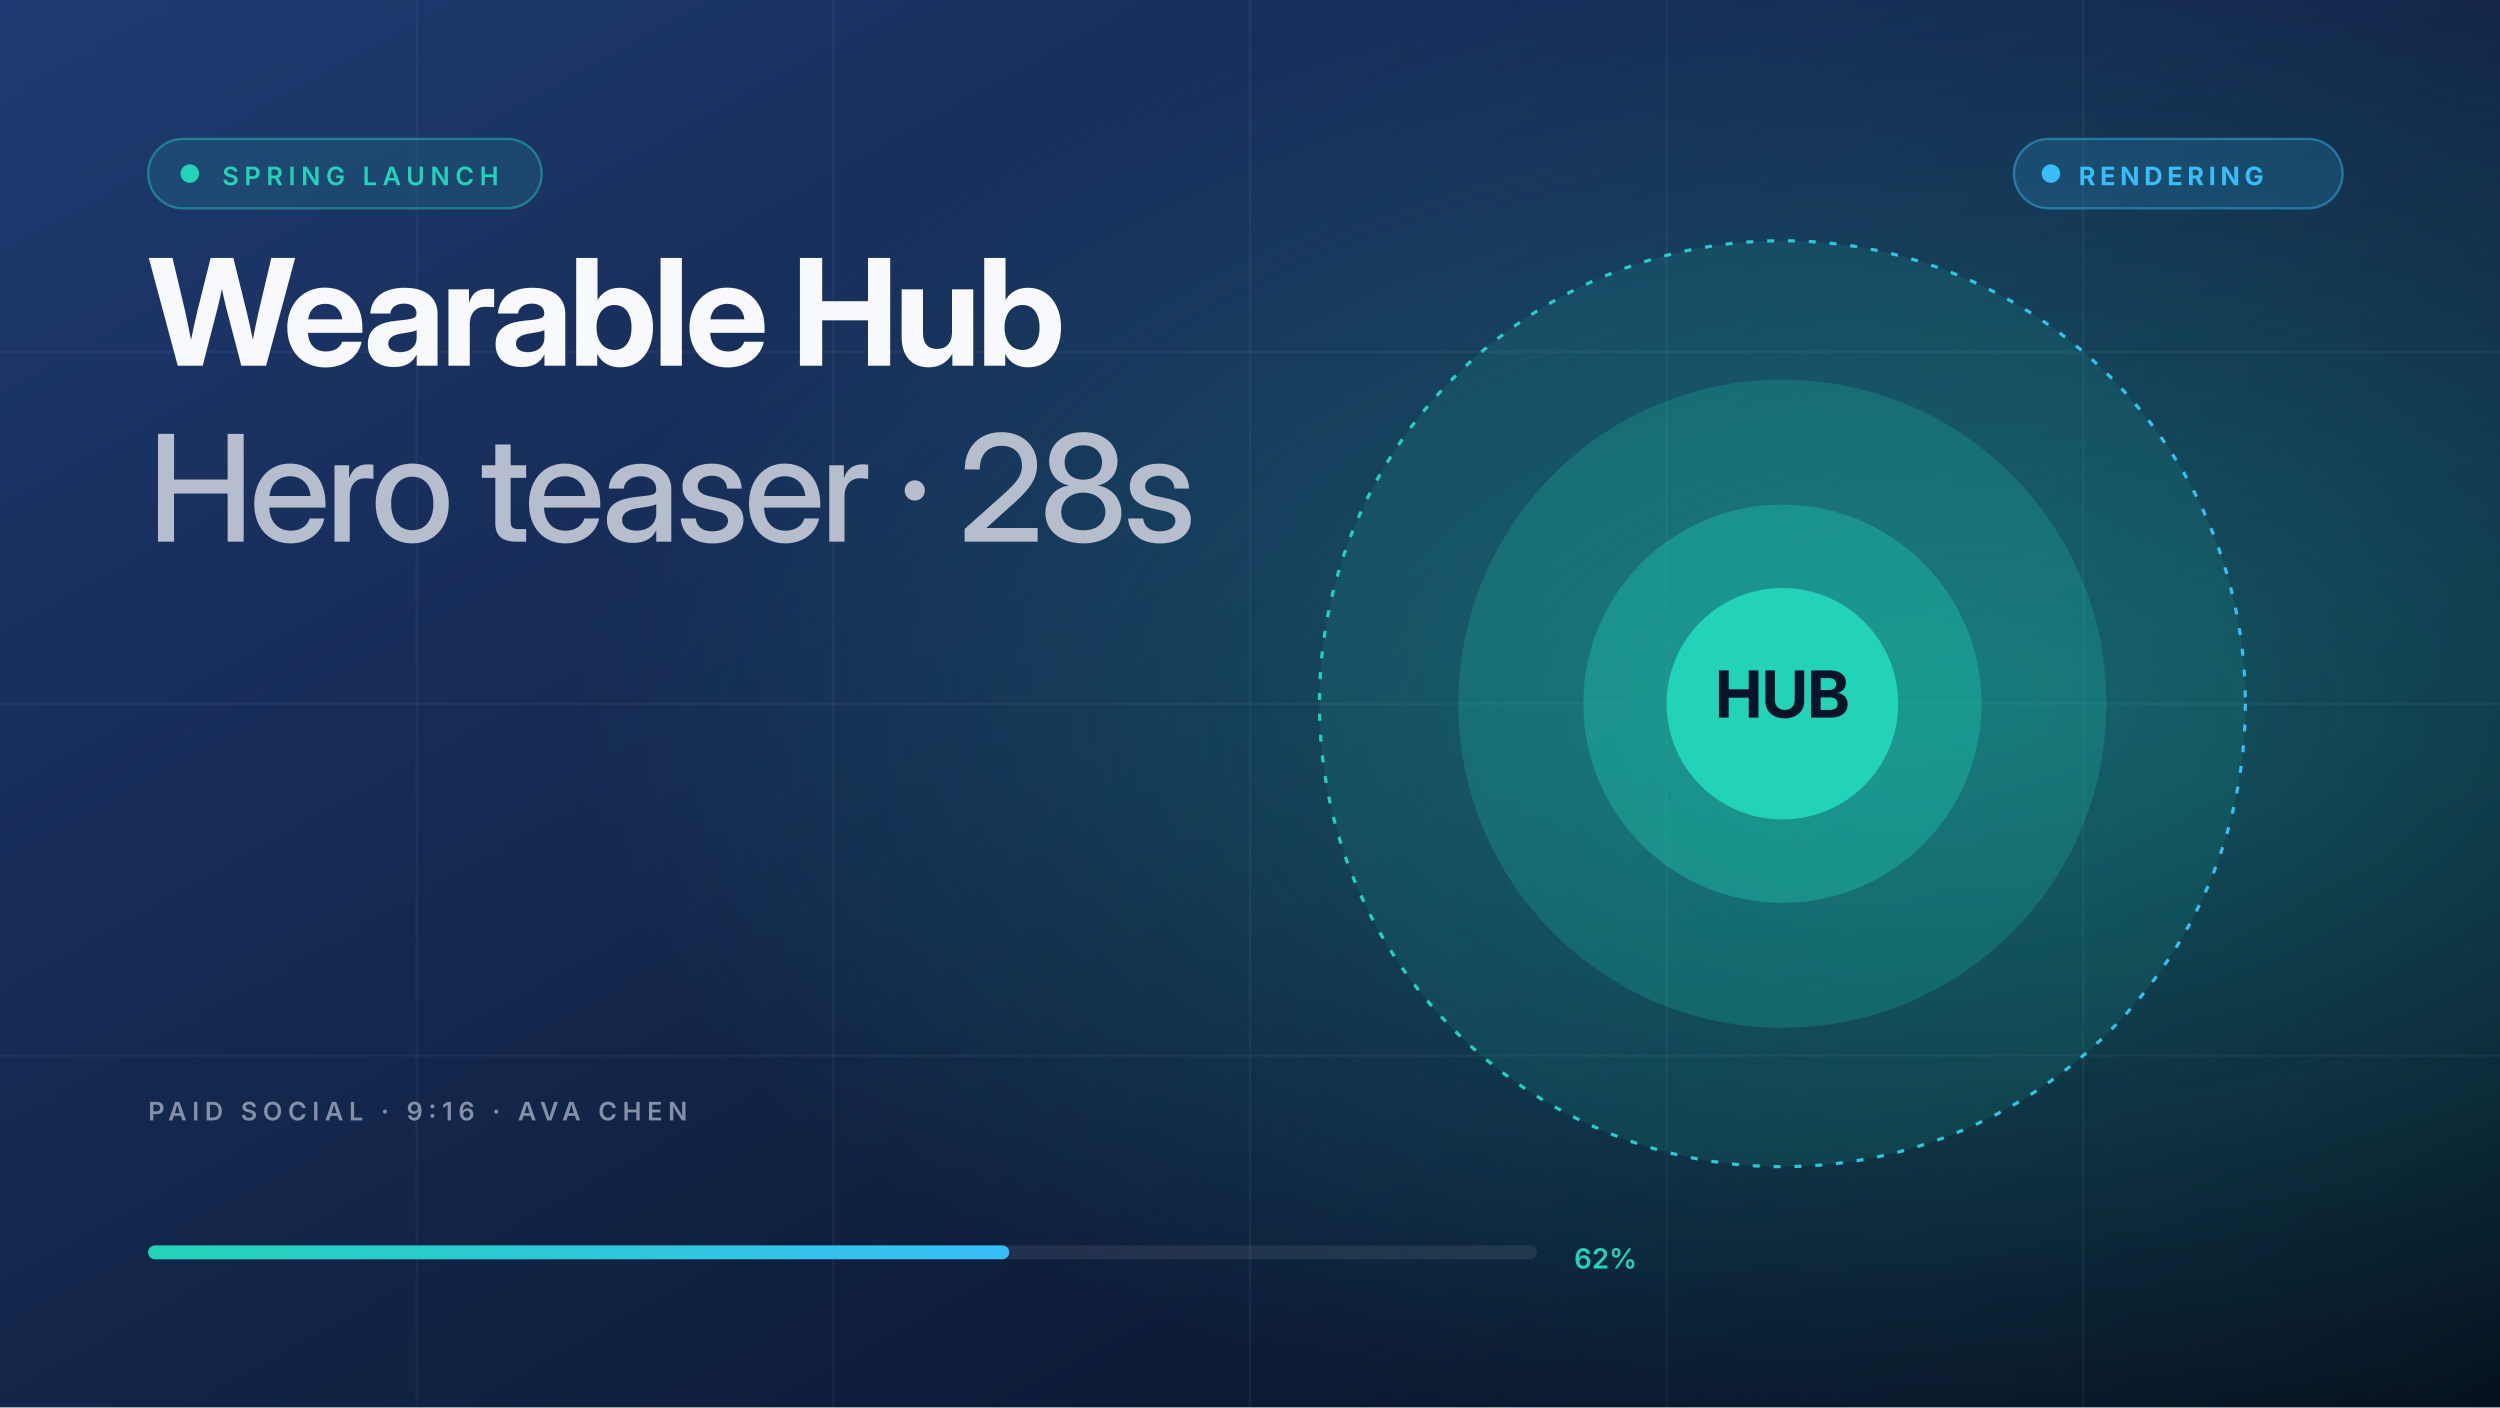
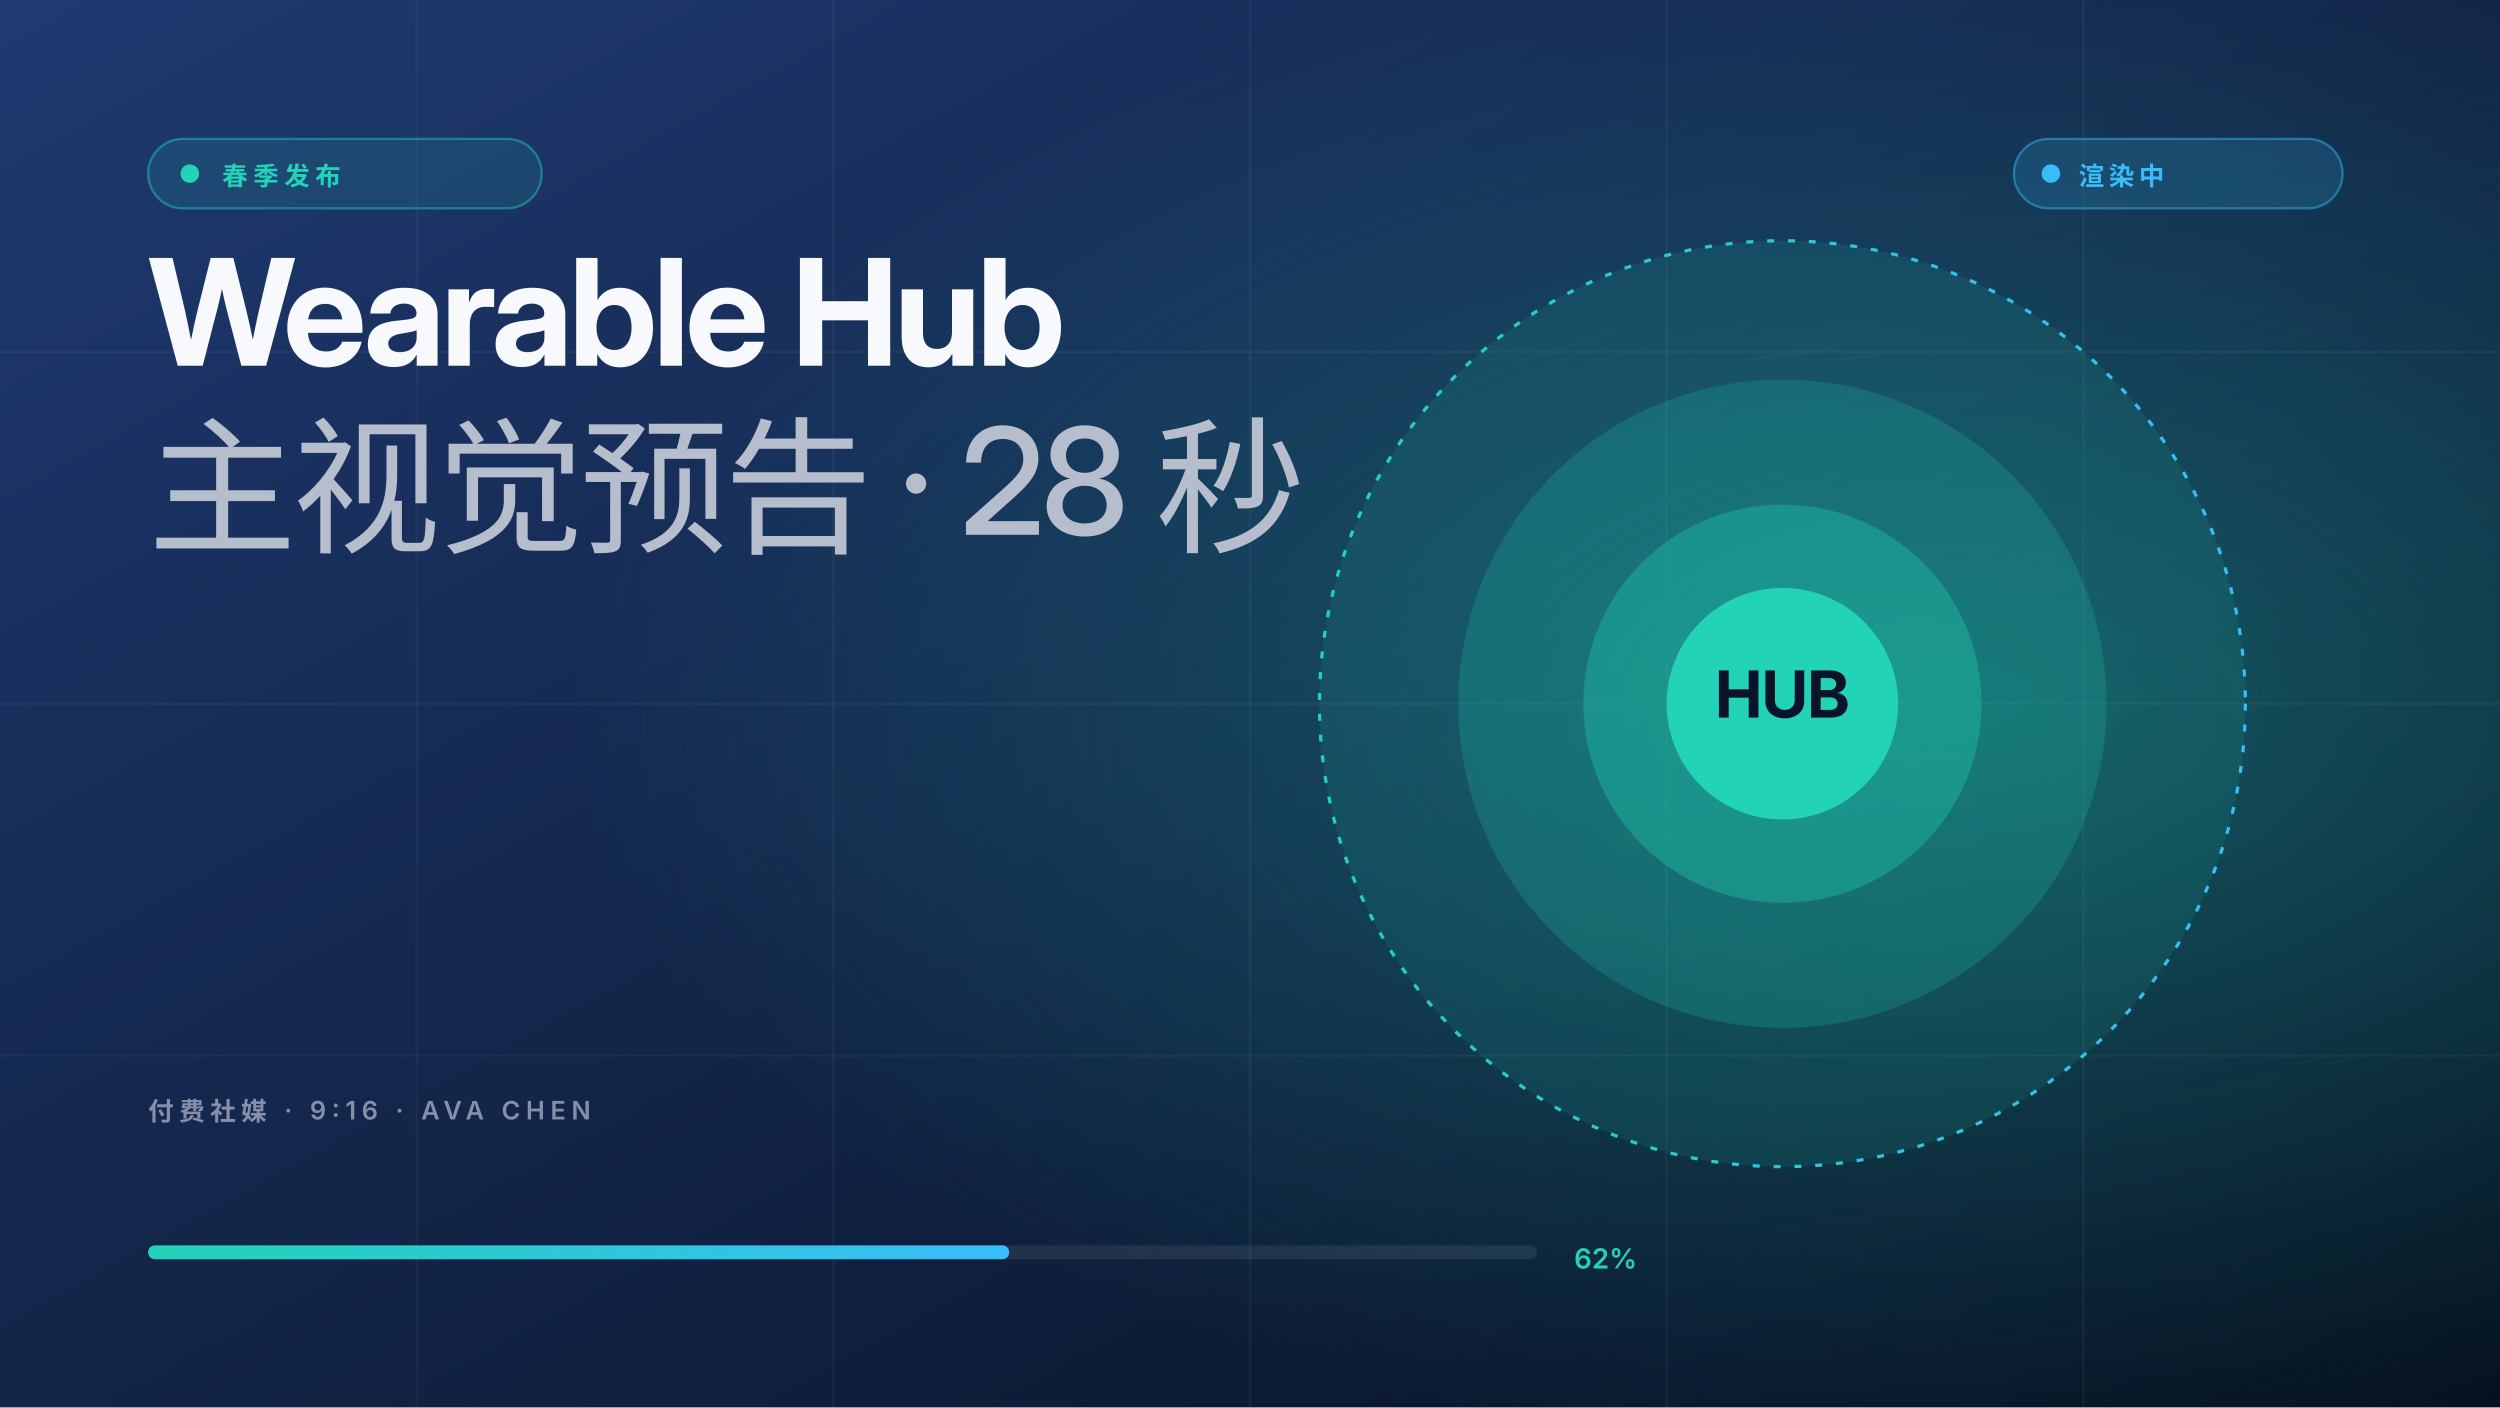
<svg xmlns="http://www.w3.org/2000/svg" viewBox="0 0 1080 608" width="1080" height="608" role="img" aria-label="Spring product launch — wearable hub">
  <defs>
    <linearGradient id="wh-bg" x1="0" y1="0" x2="1" y2="1">
      <stop offset="0%" stop-color="#1F3A72" />
      <stop offset="100%" stop-color="#06101F" />
    </linearGradient>
    <radialGradient id="wh-glow" cx="0.78" cy="0.5" r="0.55">
      <stop offset="0%" stop-color="#22D3B7" stop-opacity="0.32" />
      <stop offset="100%" stop-color="#22D3B7" stop-opacity="0" />
    </radialGradient>
    <linearGradient id="wh-ring" x1="0" y1="0" x2="1" y2="0">
      <stop offset="0%" stop-color="#22D3B7" />
      <stop offset="100%" stop-color="#38BDF8" />
    </linearGradient>
  </defs>
  <rect width="1080" height="608" fill="url(#wh-bg)" />
  <rect width="1080" height="608" fill="url(#wh-glow)" />
  <g stroke="rgba(255,255,255,0.04)">
    <path d="M0 152H1080M0 304H1080M0 456H1080" />
    <path d="M180 0V608M360 0V608M540 0V608M720 0V608M900 0V608" />
  </g>
  <g transform="translate(770 304)">
    <circle r="200" fill="rgba(34,211,183,0.10)" />
    <circle r="140" fill="rgba(34,211,183,0.20)" />
    <circle r="86" fill="rgba(34,211,183,0.34)" />
    <circle r="50" fill="#22D3B7" />
    <circle r="200" fill="none" stroke="url(#wh-ring)" stroke-width="1.4" stroke-dasharray="3 6" />
    <text y="6" text-anchor="middle" font-family="Inter Display, Inter, sans-serif" font-weight="700" font-size="28" fill="#0A1428">HUB</text>
  </g>
  <g transform="translate(64 60)">
    <rect width="170" height="30" rx="15" fill="rgba(34,211,183,0.12)" stroke="rgba(34,211,183,0.45)" />
    <circle cx="18" cy="15" r="4" fill="#22D3B7" />
-     <text x="32" y="20" font-family="Inter, sans-serif" font-size="11" fill="#22D3B7" font-weight="600" letter-spacing="2.4">SPRING LAUNCH</text>
+     <text x="32" y="20" font-family="Inter, sans-serif" font-size="11" fill="#22D3B7" font-weight="600" letter-spacing="2.4">春季发布</text>
  </g>
  <g transform="translate(64 158)" fill="#F7F9FC" font-family="Inter Display, Inter, sans-serif">
    <text font-size="64" font-weight="700" letter-spacing="-1.8">
      <tspan x="0" y="0">Wearable Hub</tspan>
-       <tspan x="0" y="76" font-weight="500" fill="#B6BDCC">Hero teaser · 28s</tspan>
+       <tspan x="0" y="76" font-weight="500" fill="#B6BDCC">主视觉预告 · 28 秒</tspan>
    </text>
  </g>
  <g transform="translate(64 484)" font-family="Inter, sans-serif">
-     <text font-size="11" fill="#8590A8" letter-spacing="2.4" font-weight="600">PAID SOCIAL · 9:16 · AVA CHEN</text>
+     <text font-size="11" fill="#8590A8" letter-spacing="2.4" font-weight="600">付费社媒 · 9:16 · AVA CHEN</text>
  </g>
  <g transform="translate(64 538)">
    <rect width="600" height="6" rx="3" fill="rgba(255,255,255,0.08)" />
    <rect width="372" height="6" rx="3" fill="url(#wh-ring)" />
    <text x="616" y="10" font-family="Inter, sans-serif" font-size="12" fill="#22D3B7" font-weight="600">62%</text>
  </g>
  <g transform="translate(870 60)">
    <rect width="142" height="30" rx="15" fill="rgba(56,189,248,0.16)" stroke="rgba(56,189,248,0.45)" />
    <circle cx="16" cy="15" r="4" fill="#38BDF8" />
-     <text x="28" y="20" font-family="Inter, sans-serif" font-size="11" fill="#38BDF8" font-weight="700" letter-spacing="2">RENDERING</text>
+     <text x="28" y="20" font-family="Inter, sans-serif" font-size="11" fill="#38BDF8" font-weight="700" letter-spacing="2">渲染中</text>
  </g>
</svg>
